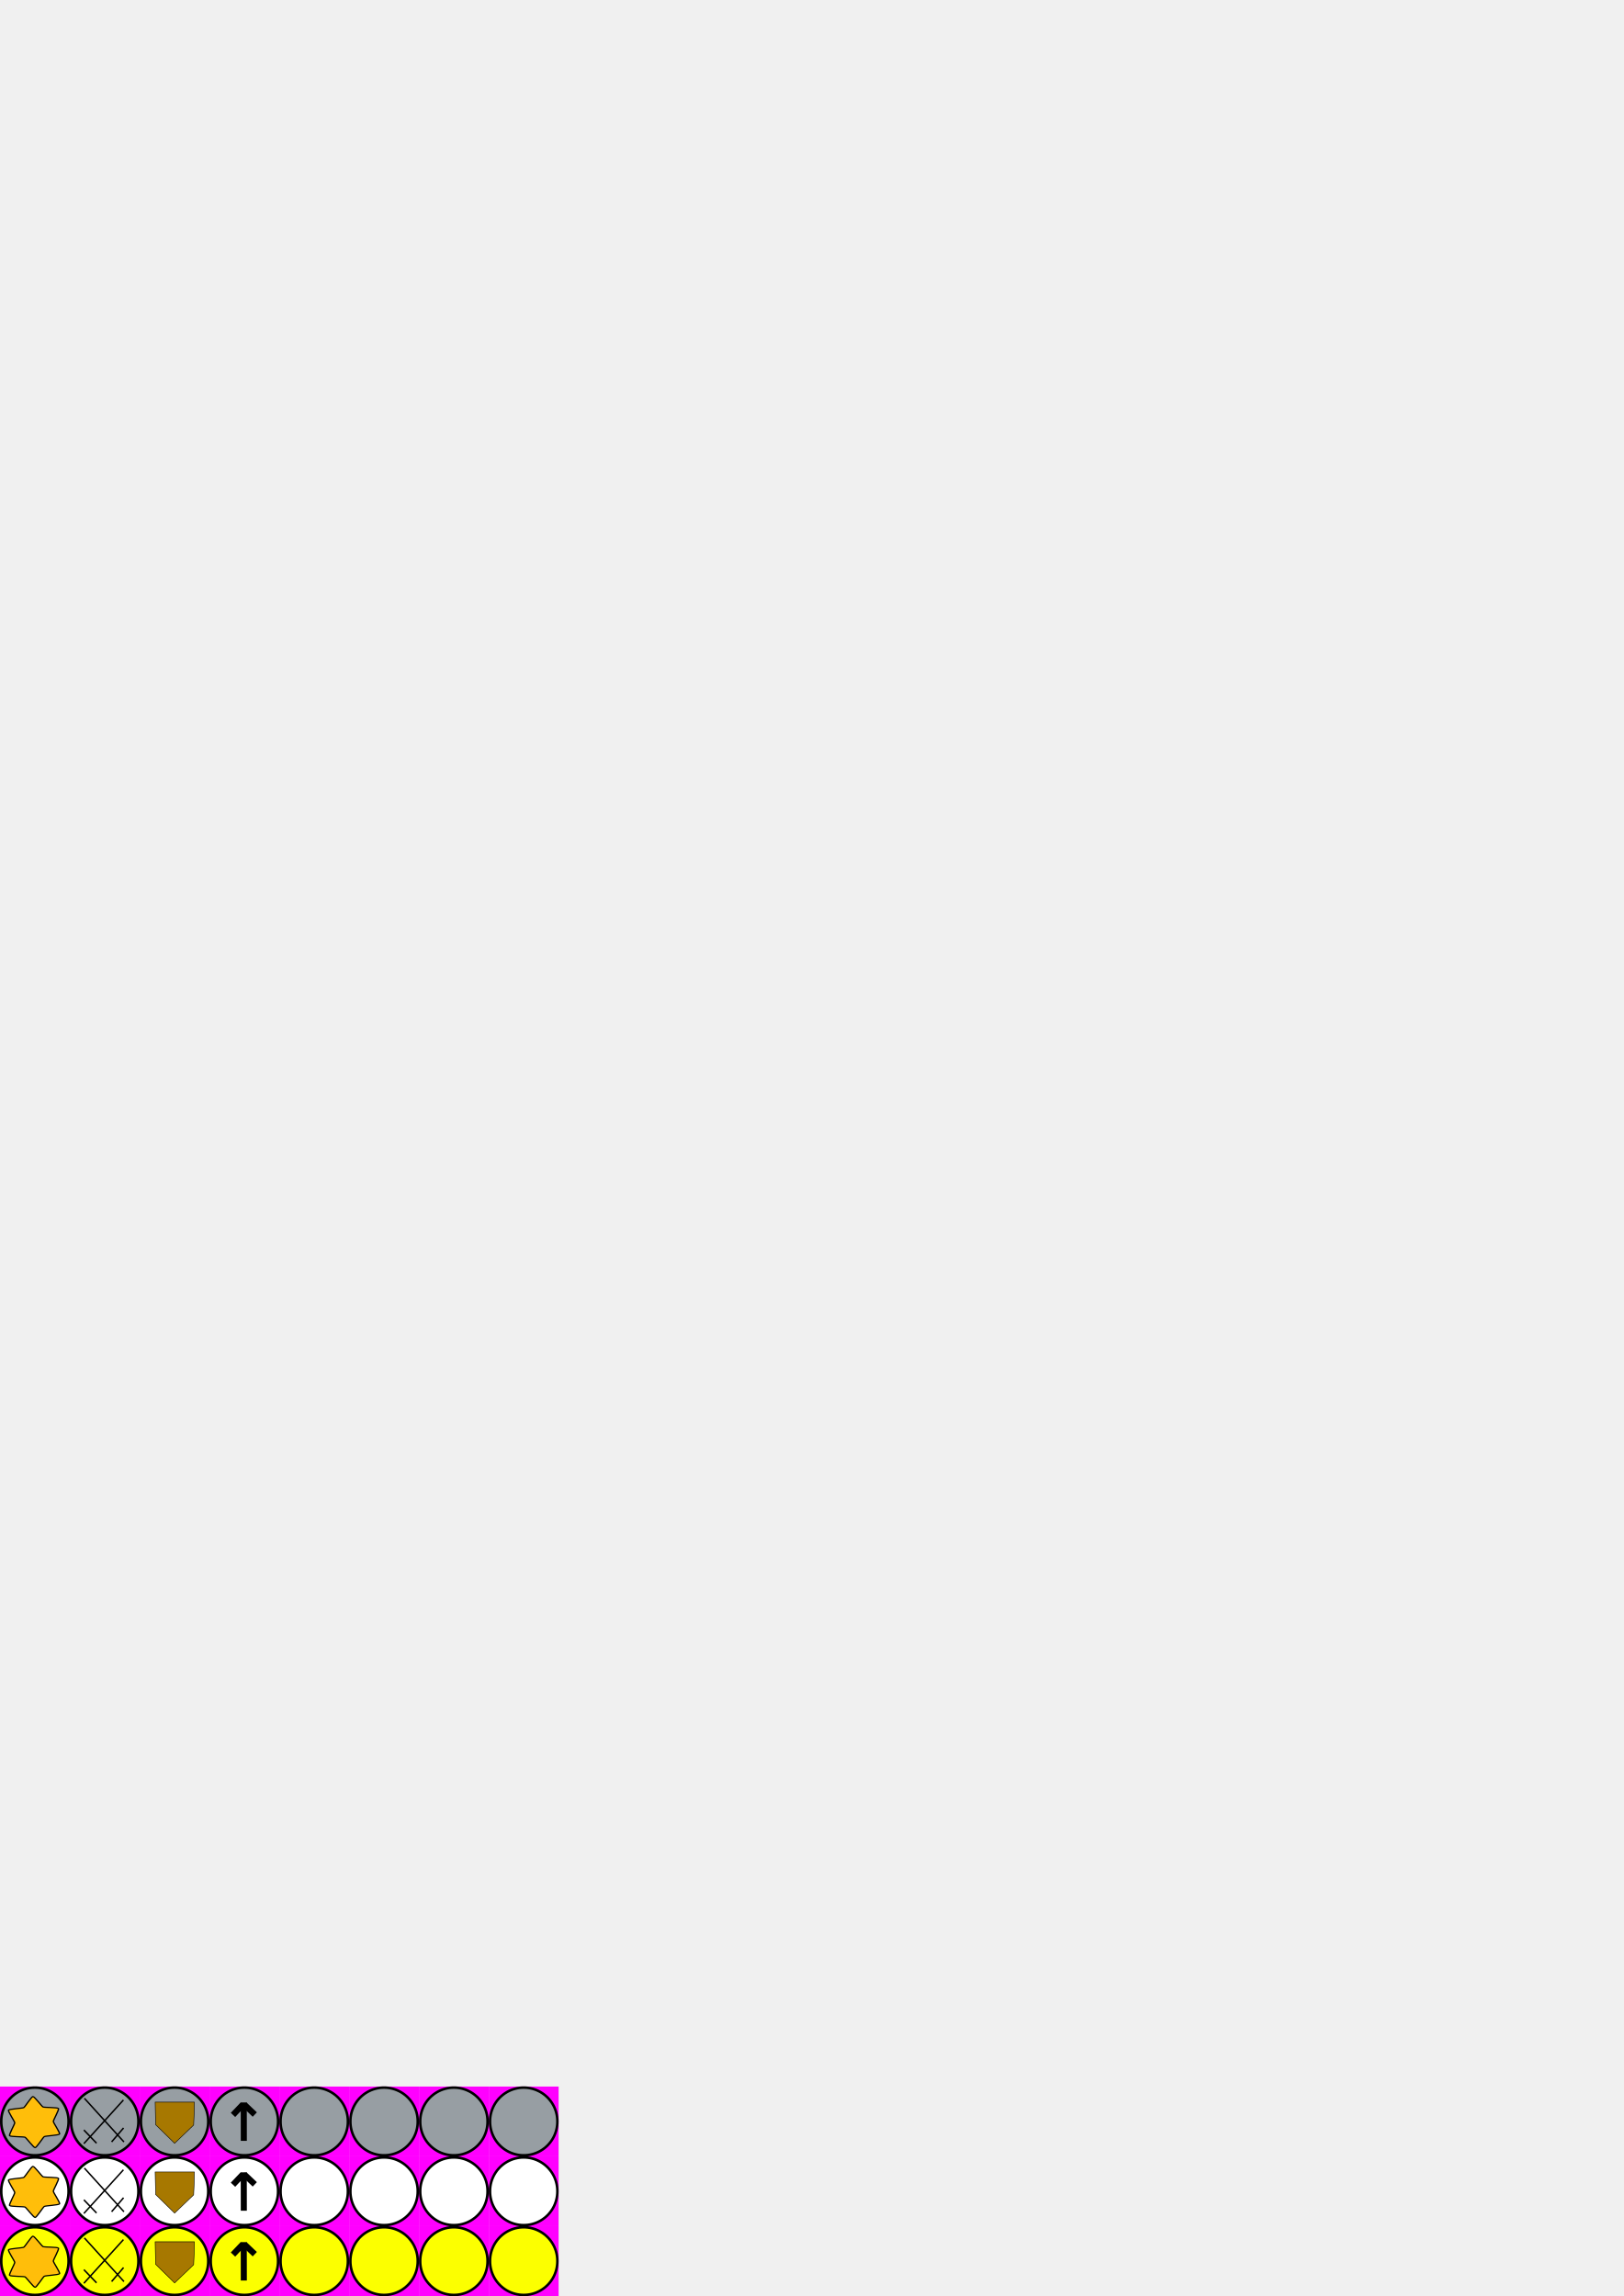
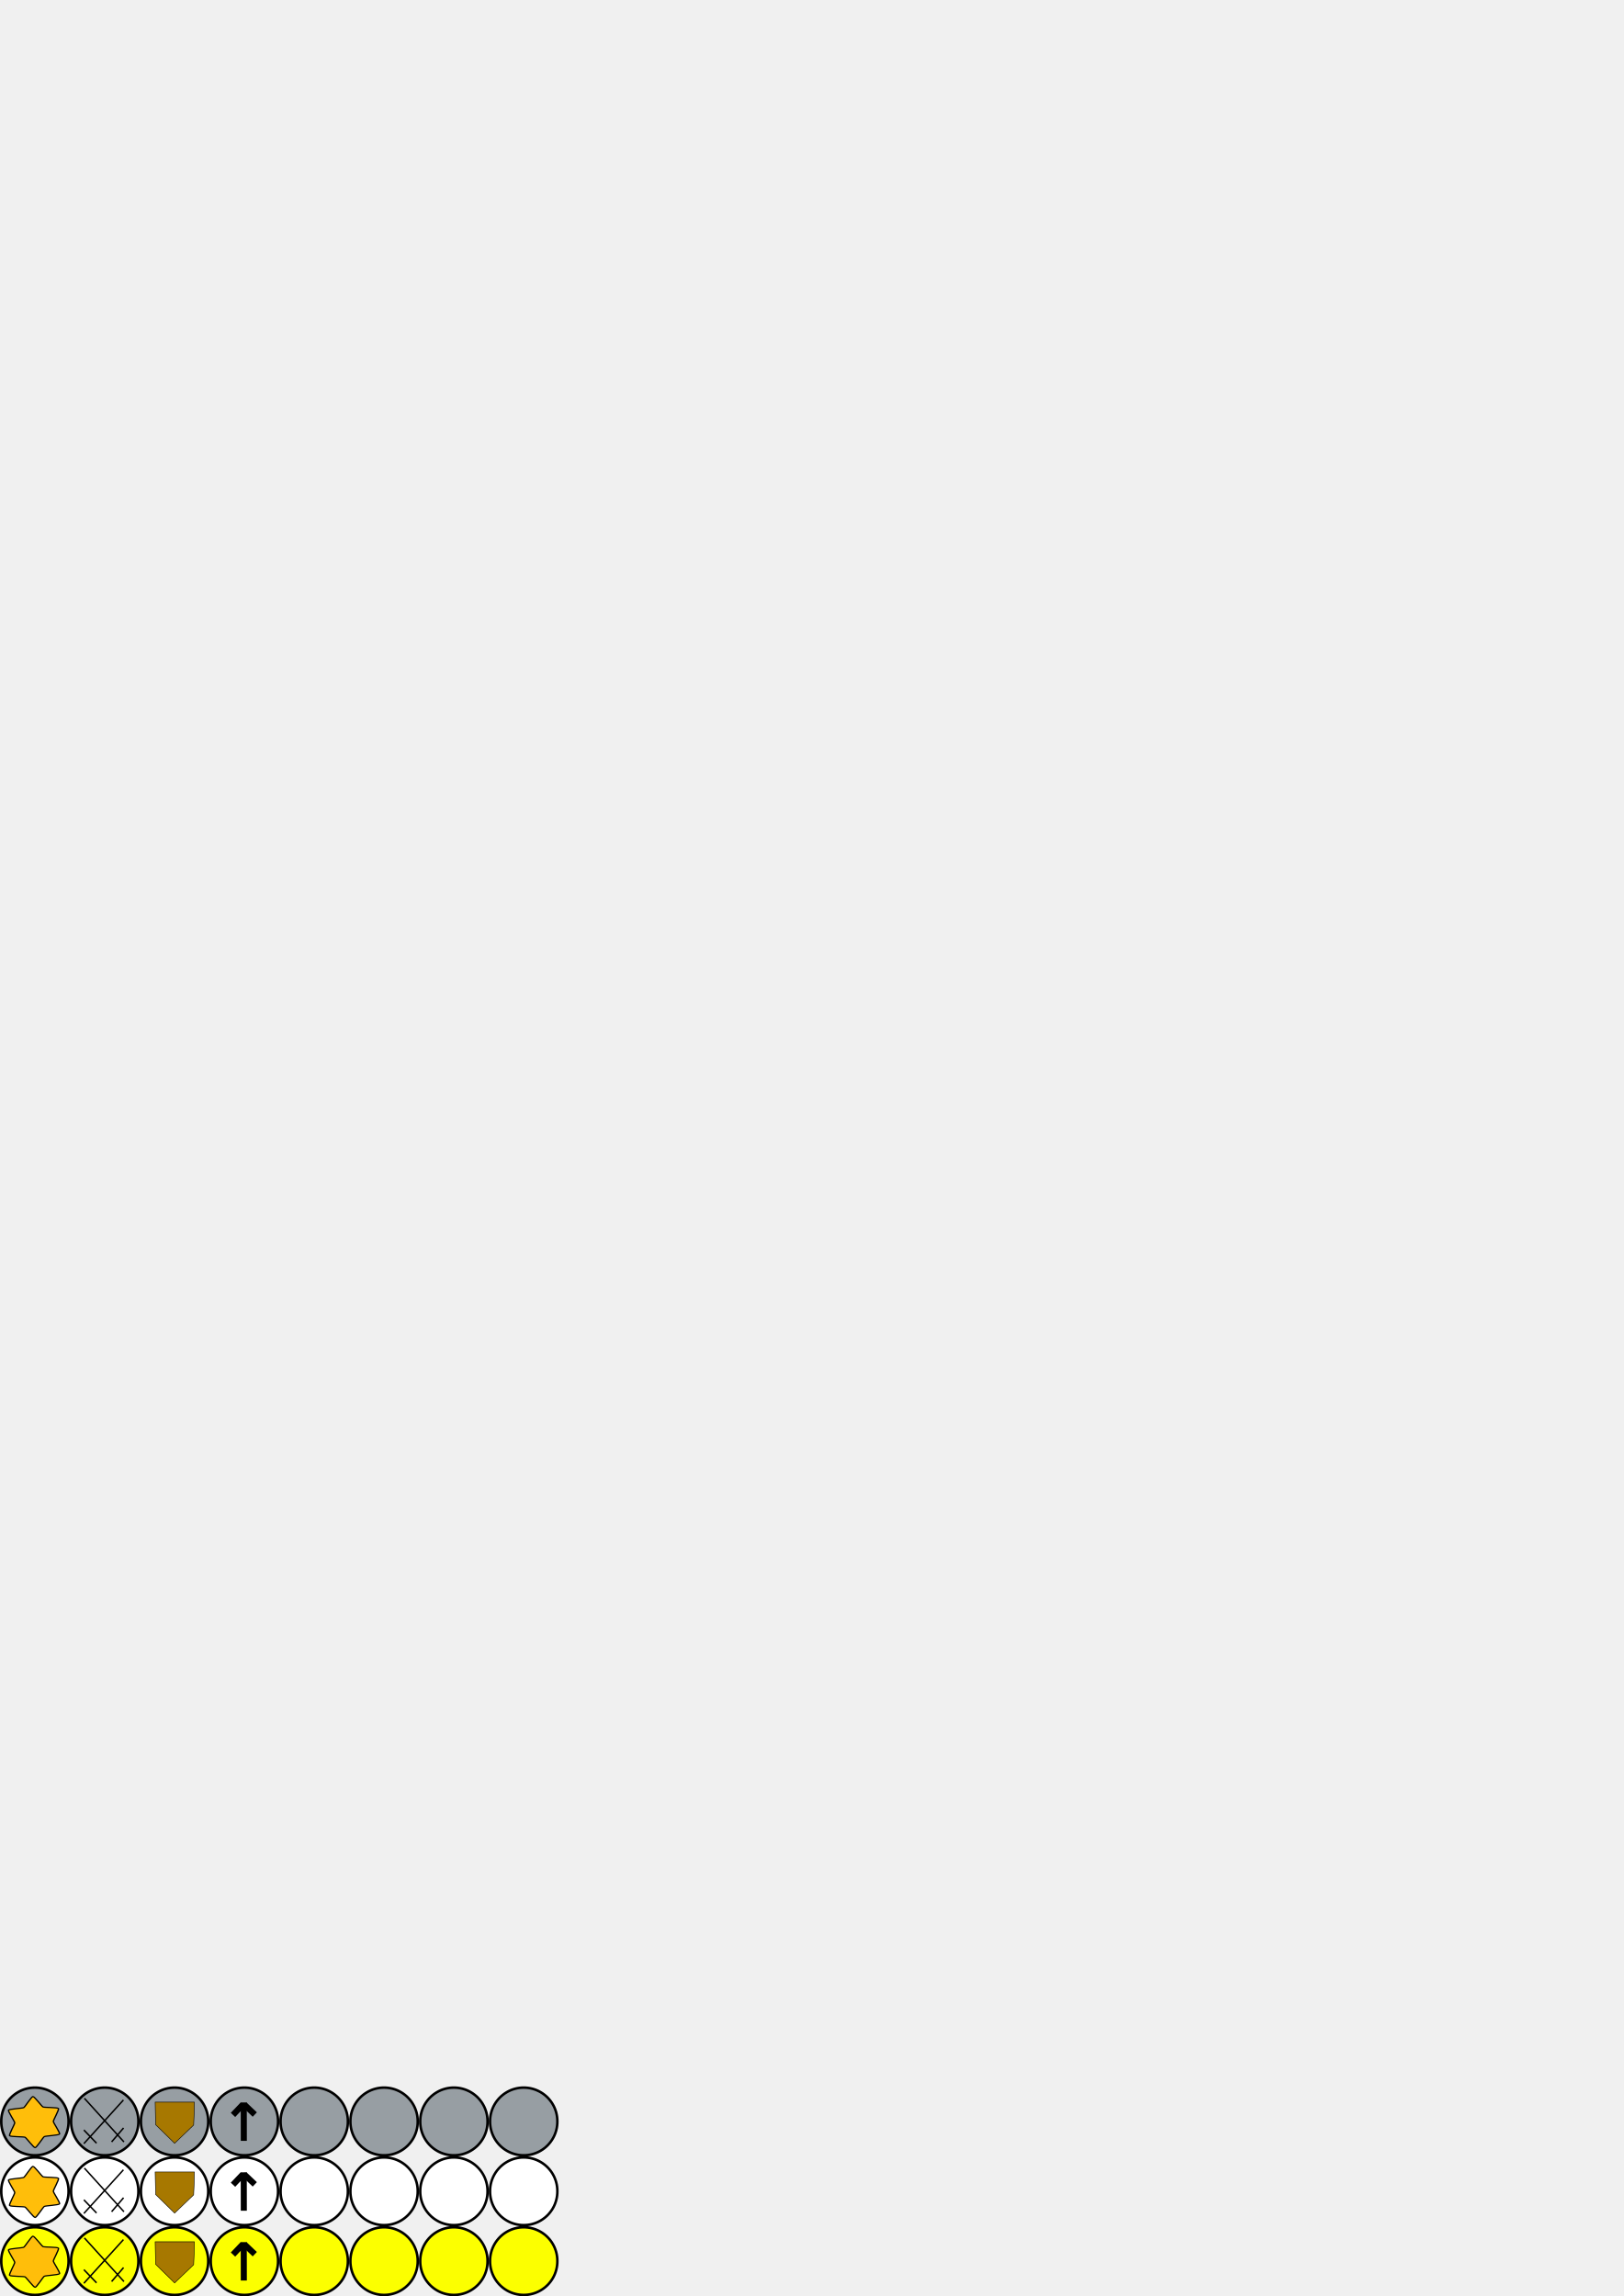
<svg xmlns="http://www.w3.org/2000/svg" xmlns:xlink="http://www.w3.org/1999/xlink" width="744.094" height="1052.362" id="svg4468" version="1.1">
  <defs id="defs4470" />
  <g id="layer1" style="display:inline" />
  <g id="layer4" style="display:inline">
-     <rect style="fill:#ff00ff;fill-opacity:1;stroke:none;display:inline" id="rect6005" width="32" height="32" x="0" y="1020.362" />
+     <rect style="fill:#000000;fill-opacity:0;stroke:none;display:inline" id="rect6005" width="32" height="32" x="0" y="1020.362" />
    <use style="display:inline" x="0" y="0" xlink:href="#rect6005" id="use6007" transform="translate(32,0)" width="744.094" height="1052.362" />
    <use style="display:inline" x="0" y="0" xlink:href="#use6007" id="use6009" transform="translate(32,3.203116e-8)" width="744.094" height="1052.362" />
    <use style="display:inline" x="0" y="0" xlink:href="#use6009" id="use6011" transform="translate(32,-2.796884e-8)" width="744.094" height="1052.362" />
    <use style="display:inline" x="0" y="0" xlink:href="#use6011" id="use6013" transform="translate(32,0)" width="744.094" height="1052.362" />
    <use style="display:inline" x="0" y="0" xlink:href="#use6013" id="use6015" transform="translate(32,-2.796884e-8)" width="744.094" height="1052.362" />
    <use style="display:inline" x="0" y="0" xlink:href="#use6015" id="use6017" transform="translate(32,0)" width="744.094" height="1052.362" />
    <use style="display:inline" x="0" y="0" xlink:href="#use6017" id="use6019" transform="translate(32,0)" width="744.094" height="1052.362" />
    <path style="fill:#fcff00;fill-opacity:1;stroke:#000000;stroke-width:2;stroke-miterlimit:4;stroke-opacity:1;stroke-dasharray:none;display:inline" id="path6021" d="m 102.025,843.008 a 27.022,26.517 0 1 1 -54.043,0 27.022,26.517 0 1 1 54.043,0 z" transform="matrix(0.5707954,0,0,0.5816677,-26.81184,546.0116)" />
    <use style="display:inline" x="0" y="0" xlink:href="#path6021" id="use6023" transform="translate(32,4.7788043e-6)" width="744.094" height="1052.362" />
    <use style="display:inline" x="0" y="0" xlink:href="#use6023" id="use6025" transform="translate(32,4.7788042e-6)" width="744.094" height="1052.362" />
    <use style="display:inline" x="0" y="0" xlink:href="#use6025" id="use6027" transform="translate(32,4.7788042e-6)" width="744.094" height="1052.362" />
    <use style="display:inline" x="0" y="0" xlink:href="#use6027" id="use6029" transform="translate(32,4.7788042e-6)" width="744.094" height="1052.362" />
    <use style="display:inline" x="0" y="0" xlink:href="#use6029" id="use6031" transform="translate(32,4.7788042e-6)" width="744.094" height="1052.362" />
    <use style="display:inline" x="0" y="0" xlink:href="#use6031" id="use6033" transform="translate(32,4.7788042e-6)" width="744.094" height="1052.362" />
    <use style="display:inline" x="0" y="0" xlink:href="#use6033" id="use6035" transform="translate(32,4.7788042e-6)" width="744.094" height="1052.362" />
    <path style="fill:#ffbe0a;fill-opacity:1;stroke:#000000;stroke-width:1;stroke-miterlimit:4;stroke-opacity:1;stroke-dasharray:none" id="path5380" d="m 82.857,877.719 c -0.537,1.017 -10.322,1.532 -11.296,2.143 -0.973,0.612 -5.68,9.206 -6.829,9.249 -1.149,0.043 -6.487,-8.173 -7.504,-8.71 -1.017,-0.537 -10.813,-0.316 -11.425,-1.29 -0.612,-0.973 3.835,-9.705 3.791,-10.854 -0.043,-1.149 -5.133,-9.522 -4.596,-10.539 0.537,-1.017 10.322,-1.532 11.296,-2.143 0.973,-0.612 5.68,-9.206 6.829,-9.249 1.149,-0.043 6.487,8.173 7.504,8.71 1.017,0.537 10.813,0.316 11.425,1.29 0.612,0.973 -3.835,9.705 -3.791,10.854 0.043,1.149 5.133,9.522 4.596,10.539 z" transform="matrix(0.6173132,0,0,0.5473507,-23.86586,561.7165)" />
    <path style="fill:none;stroke:#000000;stroke-width:0.673px;stroke-linecap:butt;stroke-linejoin:miter;stroke-opacity:1" d="m 38.667,1025.744 18.136,20.003" id="path5386" />
    <path style="fill:none;stroke:#000000;stroke-width:0.69px;stroke-linecap:butt;stroke-linejoin:miter;stroke-opacity:1" d="m 51.152,1045.734 5.474,-6.403" id="path5388" />
    <g transform="matrix(0.4644398,0.5122439,-0.4644398,0.5122439,458.2,563.7911)" id="use5394">
      <path style="fill:none;stroke:#000000;stroke-width:0.975px;stroke-linecap:butt;stroke-linejoin:miter;stroke-opacity:1" d="m 19.286,884.052 0,39.049" id="path6198" />
      <path style="fill:none;stroke:#000000;stroke-width:1px;stroke-linecap:butt;stroke-linejoin:miter;stroke-opacity:1" d="M 13.214,917.005 25.357,916.648" id="path6200" />
    </g>
    <path style="fill:#a77800;fill-opacity:1;stroke:#000000;stroke-width:0.239;stroke-miterlimit:4;stroke-opacity:1;stroke-dasharray:none" d="m 75.676,1042.113 -4.346,-4.264 -0.11,-5.172 -0.11,-5.172 8.977,0 8.977,0 -6.7e-4,1.491 c -4.2e-4,0.82 -0.071,3.183 -0.157,5.251 l -0.156,3.76 -4.364,4.185 -4.364,4.185 -4.346,-4.264 z" id="path5686" />
    <path id="path5859" d="m 111.706,1027.661 0.028,17.597" style="fill:none;stroke:#000000;stroke-width:2.775;stroke-linecap:butt;stroke-linejoin:miter;stroke-miterlimit:4;stroke-opacity:1;stroke-dasharray:none" />
    <path id="path5861" d="m 112.021,1028.686 4.74,4.508" style="fill:none;stroke:#000000;stroke-width:2.775;stroke-linecap:butt;stroke-linejoin:miter;stroke-miterlimit:4;stroke-opacity:1;stroke-dasharray:none" />
    <path id="path5863" d="m 111.276,1028.622 -4.508,4.74" style="fill:none;stroke:#000000;stroke-width:2.775;stroke-linecap:butt;stroke-linejoin:miter;stroke-miterlimit:4;stroke-opacity:1;stroke-dasharray:none;display:inline" />
-     <rect style="fill:#ff00ff;fill-opacity:1;stroke:none;display:inline" id="rect6005-1" width="32" height="32" x="0" y="988.362" />
+     <rect style="fill:#000000;fill-opacity:0;stroke:none;display:inline" id="rect6005-1" width="32" height="32" x="0" y="988.362" />
    <use style="display:inline" x="0" y="0" xlink:href="#rect6005-1" id="use6007-0" transform="translate(32,1.83066e-5)" width="744.094" height="1052.362" />
    <use style="display:inline" x="0" y="0" xlink:href="#use6007-0" id="use6009-4" transform="translate(32,1.83066e-5)" width="744.094" height="1052.362" />
    <use style="display:inline" x="0" y="0" xlink:href="#use6009-4" id="use6011-0" transform="translate(32,1.83066e-5)" width="744.094" height="1052.362" />
    <use style="display:inline" x="0" y="0" xlink:href="#use6011-0" id="use6013-7" transform="translate(32,1.83066e-5)" width="744.094" height="1052.362" />
    <use style="display:inline" x="0" y="0" xlink:href="#use6013-7" id="use6015-5" transform="translate(32,1.83066e-5)" width="744.094" height="1052.362" />
    <use style="display:inline" x="0" y="0" xlink:href="#use6015-5" id="use6017-9" transform="translate(32,1.83066e-5)" width="744.094" height="1052.362" />
    <use style="display:inline" x="0" y="0" xlink:href="#use6017-9" id="use6019-0" transform="translate(32,1.83066e-5)" width="744.094" height="1052.362" />
    <path style="fill:#ffffff;fill-opacity:1;stroke:#000000;stroke-width:2;stroke-miterlimit:4;stroke-opacity:1;stroke-dasharray:none;display:inline" id="path6021-5" d="m 102.025,843.008 a 27.022,26.517 0 1 1 -54.043,0 27.022,26.517 0 1 1 54.043,0 z" transform="matrix(0.5707954,0,0,0.5816677,-26.81184,514.0115)" />
    <use style="display:inline" x="0" y="0" xlink:href="#path6021-5" id="use6023-1" transform="translate(32,1.83066e-5)" width="744.094" height="1052.362" />
    <use style="display:inline" x="0" y="0" xlink:href="#use6023-1" id="use6025-2" transform="translate(32,1.83066e-5)" width="744.094" height="1052.362" />
    <use style="display:inline" x="0" y="0" xlink:href="#use6025-2" id="use6027-0" transform="translate(32,1.83066e-5)" width="744.094" height="1052.362" />
    <use style="display:inline" x="0" y="0" xlink:href="#use6027-0" id="use6029-9" transform="translate(32,1.83066e-5)" width="744.094" height="1052.362" />
    <use style="display:inline" x="0" y="0" xlink:href="#use6029-9" id="use6031-8" transform="translate(32,1.83066e-5)" width="744.094" height="1052.362" />
    <use style="display:inline" x="0" y="0" xlink:href="#use6031-8" id="use6033-9" transform="translate(32,1.83066e-5)" width="744.094" height="1052.362" />
    <use style="display:inline" x="0" y="0" xlink:href="#use6033-9" id="use6035-1" transform="translate(32,1.83066e-5)" width="744.094" height="1052.362" />
    <path style="fill:#ffbe0a;fill-opacity:1;stroke:#000000;stroke-width:1;stroke-miterlimit:4;stroke-opacity:1;stroke-dasharray:none;display:inline" id="path5380-7" d="m 82.857,877.719 c -0.537,1.017 -10.322,1.532 -11.296,2.143 -0.973,0.612 -5.68,9.206 -6.829,9.249 -1.149,0.043 -6.487,-8.173 -7.504,-8.71 -1.017,-0.537 -10.813,-0.316 -11.425,-1.29 -0.612,-0.973 3.835,-9.705 3.791,-10.854 -0.043,-1.149 -5.133,-9.522 -4.596,-10.539 0.537,-1.017 10.322,-1.532 11.296,-2.143 0.973,-0.612 5.68,-9.206 6.829,-9.249 1.149,-0.043 6.487,8.173 7.504,8.71 1.017,0.537 10.813,0.316 11.425,1.29 0.612,0.973 -3.835,9.705 -3.791,10.854 0.043,1.149 5.133,9.522 4.596,10.539 z" transform="matrix(0.6173132,0,0,0.5473507,-23.86586,529.7164)" />
    <path style="fill:none;stroke:#000000;stroke-width:0.673px;stroke-linecap:butt;stroke-linejoin:miter;stroke-opacity:1;display:inline" d="m 38.667,993.744 18.136,20.003" id="path5386-3" />
    <path style="fill:none;stroke:#000000;stroke-width:0.69px;stroke-linecap:butt;stroke-linejoin:miter;stroke-opacity:1;display:inline" d="m 51.152,1013.734 5.474,-6.403" id="path5388-3" />
    <g style="display:inline" transform="matrix(0.4644398,0.5122439,-0.4644398,0.5122439,458.2,531.7909)" id="use5394-0">
      <path style="fill:none;stroke:#000000;stroke-width:0.975px;stroke-linecap:butt;stroke-linejoin:miter;stroke-opacity:1" d="m 19.286,884.052 0,39.049" id="path6198-7" />
      <path style="fill:none;stroke:#000000;stroke-width:1px;stroke-linecap:butt;stroke-linejoin:miter;stroke-opacity:1" d="M 13.214,917.005 25.357,916.648" id="path6200-6" />
    </g>
    <path style="fill:#a77800;fill-opacity:1;stroke:#000000;stroke-width:0.239;stroke-miterlimit:4;stroke-opacity:1;stroke-dasharray:none;display:inline" d="m 75.676,1010.113 -4.346,-4.264 -0.11,-5.172 -0.11,-5.172 8.977,0 8.977,0 -6.7e-4,1.491 c -4.2e-4,0.82 -0.071,3.183 -0.157,5.251 l -0.156,3.76 -4.364,4.185 -4.364,4.185 -4.346,-4.264 z" id="path5686-6" />
    <path id="path5859-0" d="m 111.706,995.661 0.028,17.597" style="fill:none;stroke:#000000;stroke-width:2.775;stroke-linecap:butt;stroke-linejoin:miter;stroke-miterlimit:4;stroke-opacity:1;stroke-dasharray:none;display:inline" />
    <path id="path5861-2" d="m 112.021,996.685 4.74,4.508" style="fill:none;stroke:#000000;stroke-width:2.775;stroke-linecap:butt;stroke-linejoin:miter;stroke-miterlimit:4;stroke-opacity:1;stroke-dasharray:none;display:inline" />
    <path id="path5863-8" d="m 111.276,996.622 -4.508,4.74" style="fill:none;stroke:#000000;stroke-width:2.775;stroke-linecap:butt;stroke-linejoin:miter;stroke-miterlimit:4;stroke-opacity:1;stroke-dasharray:none;display:inline" />
-     <rect style="fill:#ff00ff;fill-opacity:1;stroke:none;display:inline" id="rect6005-9" width="32" height="32" x="0" y="956.362" />
+     <rect style="fill:#000000;fill-opacity:0;stroke:none;display:inline" id="rect6005-9" width="32" height="32" x="0" y="956.362" />
    <use style="display:inline" x="0" y="0" xlink:href="#rect6005-9" id="use6007-8" transform="translate(32,1.7412502e-5)" width="744.094" height="1052.362" />
    <use style="display:inline" x="0" y="0" xlink:href="#use6007-8" id="use6009-9" transform="translate(32,1.7412502e-5)" width="744.094" height="1052.362" />
    <use style="display:inline" x="0" y="0" xlink:href="#use6009-9" id="use6011-9" transform="translate(32,1.7412502e-5)" width="744.094" height="1052.362" />
    <use style="display:inline" x="0" y="0" xlink:href="#use6011-9" id="use6013-9" transform="translate(32,1.7412502e-5)" width="744.094" height="1052.362" />
    <use style="display:inline" x="0" y="0" xlink:href="#use6013-9" id="use6015-4" transform="translate(32,1.7412502e-5)" width="744.094" height="1052.362" />
    <use style="display:inline" x="0" y="0" xlink:href="#use6015-4" id="use6017-2" transform="translate(32,1.7412502e-5)" width="744.094" height="1052.362" />
    <use style="display:inline" x="0" y="0" xlink:href="#use6017-2" id="use6019-08" transform="translate(32,1.7412502e-5)" width="744.094" height="1052.362" />
    <path style="fill:#979ea3;fill-opacity:1;stroke:#000000;stroke-width:2;stroke-miterlimit:4;stroke-opacity:1;stroke-dasharray:none;display:inline" id="path6021-7" d="m 102.025,843.008 a 27.022,26.517 0 1 1 -54.043,0 27.022,26.517 0 1 1 54.043,0 z" transform="matrix(0.5707954,0,0,0.5816677,-26.81184,482.0115)" />
    <use style="display:inline" x="0" y="0" xlink:href="#path6021-7" id="use6023-8" transform="translate(32,1.7412502e-5)" width="744.094" height="1052.362" />
    <use style="display:inline" x="0" y="0" xlink:href="#use6023-8" id="use6025-7" transform="translate(32,1.7412502e-5)" width="744.094" height="1052.362" />
    <use style="display:inline" x="0" y="0" xlink:href="#use6025-7" id="use6027-3" transform="translate(32,1.7412502e-5)" width="744.094" height="1052.362" />
    <use style="display:inline" x="0" y="0" xlink:href="#use6027-3" id="use6029-0" transform="translate(32,1.7412502e-5)" width="744.094" height="1052.362" />
    <use style="display:inline" x="0" y="0" xlink:href="#use6029-0" id="use6031-7" transform="translate(32,1.7412502e-5)" width="744.094" height="1052.362" />
    <use style="display:inline" x="0" y="0" xlink:href="#use6031-7" id="use6033-6" transform="translate(32,1.7412502e-5)" width="744.094" height="1052.362" />
    <use style="display:inline" x="0" y="0" xlink:href="#use6033-6" id="use6035-4" transform="translate(32,1.7412502e-5)" width="744.094" height="1052.362" />
    <path style="fill:#ffbe0a;fill-opacity:1;stroke:#000000;stroke-width:1;stroke-miterlimit:4;stroke-opacity:1;stroke-dasharray:none;display:inline" id="path5380-2" d="m 82.857,877.719 c -0.537,1.017 -10.322,1.532 -11.296,2.143 -0.973,0.612 -5.68,9.206 -6.829,9.249 -1.149,0.043 -6.487,-8.173 -7.504,-8.71 -1.017,-0.537 -10.813,-0.316 -11.425,-1.29 -0.612,-0.973 3.835,-9.705 3.791,-10.854 -0.043,-1.149 -5.133,-9.522 -4.596,-10.539 0.537,-1.017 10.322,-1.532 11.296,-2.143 0.973,-0.612 5.68,-9.206 6.829,-9.249 1.149,-0.043 6.487,8.173 7.504,8.71 1.017,0.537 10.813,0.316 11.425,1.29 0.612,0.973 -3.835,9.705 -3.791,10.854 0.043,1.149 5.133,9.522 4.596,10.539 z" transform="matrix(0.6173132,0,0,0.5473507,-23.86585,497.7164)" />
    <path style="fill:none;stroke:#000000;stroke-width:0.673px;stroke-linecap:butt;stroke-linejoin:miter;stroke-opacity:1;display:inline" d="m 38.667,961.744 18.136,20.003" id="path5386-1" />
    <path style="fill:none;stroke:#000000;stroke-width:0.69px;stroke-linecap:butt;stroke-linejoin:miter;stroke-opacity:1;display:inline" d="m 51.152,981.734 5.474,-6.403" id="path5388-9" />
    <g style="display:inline" transform="matrix(0.4644398,0.5122439,-0.4644398,0.5122439,458.2,499.791)" id="use5394-1">
      <path style="fill:none;stroke:#000000;stroke-width:0.975px;stroke-linecap:butt;stroke-linejoin:miter;stroke-opacity:1" d="m 19.286,884.052 0,39.049" id="path6198-6" />
      <path style="fill:none;stroke:#000000;stroke-width:1px;stroke-linecap:butt;stroke-linejoin:miter;stroke-opacity:1" d="M 13.214,917.005 25.357,916.648" id="path6200-0" />
    </g>
    <path style="fill:#a77800;fill-opacity:1;stroke:#000000;stroke-width:0.239;stroke-miterlimit:4;stroke-opacity:1;stroke-dasharray:none;display:inline" d="m 75.676,978.113 -4.346,-4.264 -0.11,-5.172 -0.11,-5.172 8.977,0 8.977,0 -6.7e-4,1.491 c -4.2e-4,0.82 -0.071,3.183 -0.157,5.251 l -0.156,3.76 -4.364,4.185 -4.364,4.185 -4.346,-4.264 z" id="path5686-3" />
    <path id="path5859-3" d="m 111.706,963.661 0.028,17.597" style="fill:none;stroke:#000000;stroke-width:2.775;stroke-linecap:butt;stroke-linejoin:miter;stroke-miterlimit:4;stroke-opacity:1;stroke-dasharray:none;display:inline" />
    <path id="path5861-6" d="m 112.021,964.685 4.74,4.508" style="fill:none;stroke:#000000;stroke-width:2.775;stroke-linecap:butt;stroke-linejoin:miter;stroke-miterlimit:4;stroke-opacity:1;stroke-dasharray:none;display:inline" />
    <path id="path5863-2" d="m 111.276,964.622 -4.508,4.74" style="fill:none;stroke:#000000;stroke-width:2.775;stroke-linecap:butt;stroke-linejoin:miter;stroke-miterlimit:4;stroke-opacity:1;stroke-dasharray:none;display:inline" />
  </g>
</svg>
